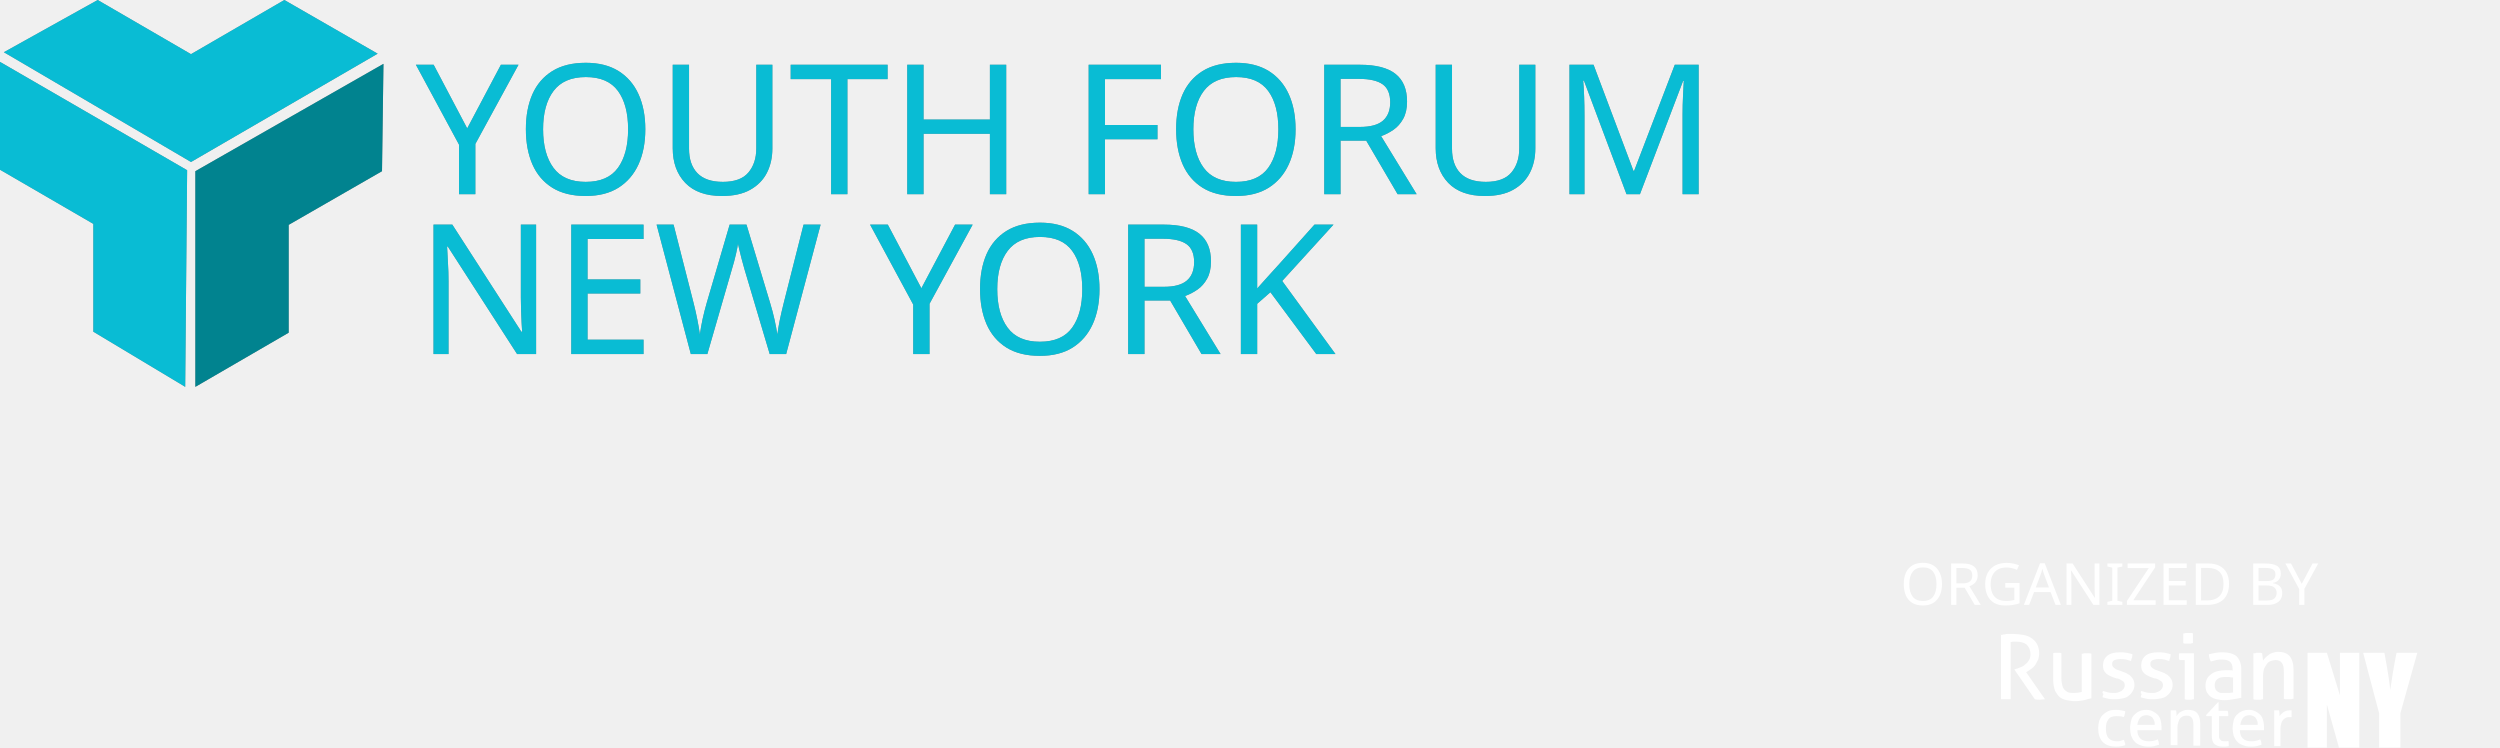
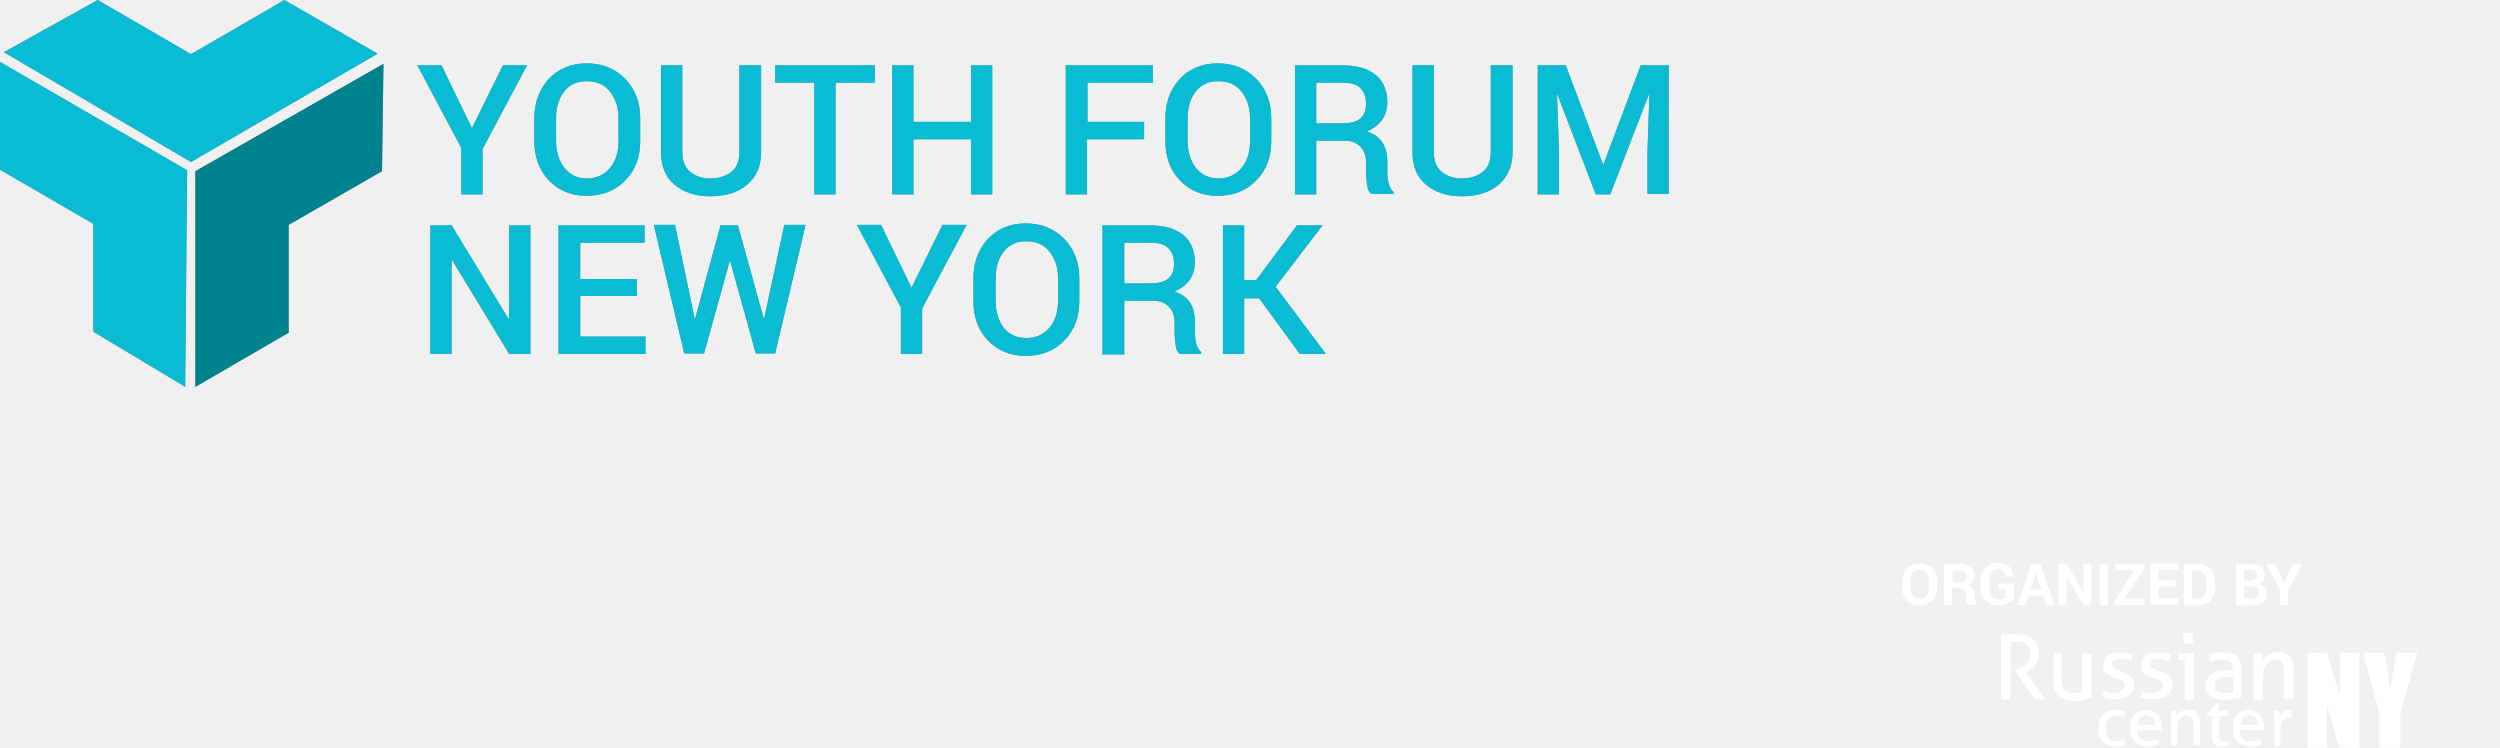
<svg xmlns="http://www.w3.org/2000/svg" version="1.1" id="Layer_1" x="0px" y="0px" viewBox="0 0 517 154.5" enable-background="new 0 0 517 154.5" xml:space="preserve">
  <g>
    <g opacity="0.5">
      <polygon fill="#333333" points="20.2,0 39.5,11.2 58.8,0 78.1,11.1 39.5,33.5 0.8,10.8   " />
    </g>
    <g>
      <polygon fill="#09BCD4" points="20.2,0 39.5,11.2 58.8,0 78.1,11.1 39.5,33.5 0.8,10.8   " />
    </g>
  </g>
  <g>
    <g opacity="0.5">
      <polygon fill="#333333" points="79,35.4 59.7,46.5 59.7,68.8 40.4,80 40.4,35.4 79.3,13.2   " />
    </g>
    <g>
      <polygon fill="#01838F" points="79,35.4 59.7,46.5 59.7,68.8 40.4,80 40.4,35.4 79.3,13.2   " />
    </g>
  </g>
  <g>
    <g opacity="0.5">
      <polygon fill="#333333" points="19.3,68.6 19.3,46.3 0,35.1 0,12.8 38.7,35.2 38.3,80   " />
    </g>
    <g>
      <polygon fill="#09BCD4" points="19.3,68.6 19.3,46.3 0,35.1 0,12.8 38.7,35.2 38.3,80   " />
    </g>
  </g>
  <g>
    <g opacity="0.5">
-       <text transform="matrix(1 0 0 1 86.0083 73.2168)" fill="#333333" font-family="'Roboto-Medium'" font-size="37.479px">NEW YORK</text>
+       <path fill="#333333" d="M109.7,73.2h-4.4L93.5,53.8l-0.1,0v19.4h-4.4V46.6h4.4L105.2,66l0.1,0V46.6h4.4V73.2z" />
+       <path fill="#333333" d="M131.7,61.2H120v8.4h13.5v3.6h-18V46.6h17.8v3.6H120v7.5h11.7V61.2z" />
+       <path fill="#333333" d="M143.7,66.1L143.7,66.1L143.7,66.1l5.3-19.5h3.6l5.4,19.5l0,0.1l0-0.2l4.2-19.5h4.4l-6.3,26.6h-4    l-5.3-19.1h-0.1l-5.3,19.1h-4.1l-6.3-26.6h4.4L143.7,66.1z" />
+       <path fill="#333333" d="M188.5,59.5l6.4-13h5l-9.2,17.3v9.4h-4.4v-9.6l-9.1-17.1h5L188.5,59.5z" />
+       <path fill="#333333" d="M223.2,62.3c0,3.3-1,6-3.1,8.1c-2,2.1-4.7,3.2-8,3.2c-3.2,0-5.8-1.1-7.8-3.2c-2-2.1-3-4.8-3-8.1v-4.8    c0-3.2,1-5.9,3-8.1c2-2.1,4.6-3.2,7.8-3.2c3.3,0,5.9,1.1,8,3.2c2,2.1,3.1,4.8,3.1,8.1V62.3z M218.8,57.5c0-2.2-0.6-4-1.8-5.5    s-2.8-2.1-4.8-2.1c-2,0-3.5,0.7-4.6,2.1s-1.7,3.3-1.7,5.5v4.8c0,2.2,0.6,4.1,1.7,5.5s2.7,2.1,4.6,2.1c2,0,3.6-0.7,4.8-2.1    c1.2-1.4,1.8-3.3,1.8-5.5V57.5z" />
+       <path fill="#333333" d="M232.5,62.2v11.1H228V46.6h9.8c3,0,5.3,0.7,6.9,2c1.6,1.3,2.4,3.3,2.4,5.7c0,1.4-0.4,2.6-1.1,3.6    s-1.8,1.8-3.1,2.4c1.5,0.5,2.6,1.3,3.2,2.3c0.7,1.1,1,2.4,1,4v2.2c0,0.8,0.1,1.5,0.3,2.3c0.2,0.7,0.5,1.3,1,1.7v0.4H244    c-0.5-0.4-0.8-1-0.9-1.9c-0.1-0.9-0.2-1.7-0.2-2.5v-2.1c0-1.4-0.4-2.5-1.2-3.3c-0.8-0.8-1.9-1.2-3.2-1.2H232.5z M232.5,58.6h5.2    c1.8,0,3.1-0.3,3.9-1s1.2-1.7,1.2-3.1c0-1.3-0.4-2.4-1.2-3.2c-0.8-0.8-2-1.1-3.7-1.1h-5.4V58.6z" />
+       <path fill="#333333" d="M260.4,61.7h-3.1v11.5h-4.4V46.6h4.4v11.3h2.5l8.4-11.3h5.3l-9.7,12.7l10.4,13.9h-5.4L260.4,61.7z" />
    </g>
    <g>
-       <text transform="matrix(1 0 0 1 86.0083 73.2168)" fill="#09BCD4" font-family="'Roboto-Medium'" font-size="37.479px">NEW YORK</text>
+       <g>
+         <path fill="#09BCD4" d="M109.7,73.2h-4.4L93.5,53.8l-0.1,0v19.4h-4.4V46.6h4.4L105.2,66l0.1,0V46.6h4.4V73.2z" />
+         <path fill="#09BCD4" d="M131.7,61.2H120v8.4h13.5v3.6h-18V46.6h17.8v3.6H120v7.5h11.7V61.2z" />
+         <path fill="#09BCD4" d="M143.7,66.1L143.7,66.1L143.7,66.1l5.3-19.5h3.6l5.4,19.5l0,0.1l0-0.2l4.2-19.5h4.4l-6.3,26.6h-4     l-5.3-19.1h-0.1l-5.3,19.1h-4.1l-6.3-26.6h4.4L143.7,66.1z" />
+         <path fill="#09BCD4" d="M188.5,59.5l6.4-13h5l-9.2,17.3v9.4h-4.4v-9.6l-9.1-17.1h5L188.5,59.5z" />
+         <path fill="#09BCD4" d="M223.2,62.3c0,3.3-1,6-3.1,8.1c-2,2.1-4.7,3.2-8,3.2c-3.2,0-5.8-1.1-7.8-3.2c-2-2.1-3-4.8-3-8.1v-4.8     c0-3.2,1-5.9,3-8.1c2-2.1,4.6-3.2,7.8-3.2c3.3,0,5.9,1.1,8,3.2c2,2.1,3.1,4.8,3.1,8.1V62.3z M218.8,57.5c0-2.2-0.6-4-1.8-5.5     s-2.8-2.1-4.8-2.1c-2,0-3.5,0.7-4.6,2.1s-1.7,3.3-1.7,5.5v4.8c0,2.2,0.6,4.1,1.7,5.5s2.7,2.1,4.6,2.1c2,0,3.6-0.7,4.8-2.1     c1.2-1.4,1.8-3.3,1.8-5.5V57.5z" />
+         <path fill="#09BCD4" d="M232.5,62.2v11.1H228V46.6h9.8c3,0,5.3,0.7,6.9,2c1.6,1.3,2.4,3.3,2.4,5.7c0,1.4-0.4,2.6-1.1,3.6     s-1.8,1.8-3.1,2.4c1.5,0.5,2.6,1.3,3.2,2.3c0.7,1.1,1,2.4,1,4v2.2c0,0.8,0.1,1.5,0.3,2.3c0.2,0.7,0.5,1.3,1,1.7v0.4H244     c-0.5-0.4-0.8-1-0.9-1.9c-0.1-0.9-0.2-1.7-0.2-2.5v-2.1c0-1.4-0.4-2.5-1.2-3.3c-0.8-0.8-1.9-1.2-3.2-1.2H232.5z M232.5,58.6h5.2     c1.8,0,3.1-0.3,3.9-1s1.2-1.7,1.2-3.1c0-1.3-0.4-2.4-1.2-3.2c-0.8-0.8-2-1.1-3.7-1.1h-5.4V58.6z" />
+         <path fill="#09BCD4" d="M260.4,61.7h-3.1v11.5h-4.4V46.6h4.4v11.3h2.5l8.4-11.3h5.3l-9.7,12.7l10.4,13.9h-5.4L260.4,61.7z" />
+       </g>
    </g>
  </g>
  <g>
    <g opacity="0.5">
-       <text transform="matrix(1 0 0 1 86.0086 40.1571)" fill="#333333" font-family="'Roboto-Medium'" font-size="37.479px">YOUTH FORUM</text>
+       <path fill="#333333" d="M97.6,26.5l6.4-13h5l-9.2,17.3v9.4h-4.4v-9.6l-9.1-17.1h5L97.6,26.5z" />
+       <path fill="#333333" d="M132.4,29.2c0,3.3-1,6-3.1,8.1c-2,2.1-4.7,3.2-8,3.2c-3.2,0-5.8-1.1-7.8-3.2s-3-4.8-3-8.1v-4.8    c0-3.2,1-5.9,3-8.1c2-2.1,4.6-3.2,7.8-3.2c3.3,0,5.9,1.1,8,3.2c2,2.1,3.1,4.8,3.1,8.1V29.2z M127.9,24.4c0-2.2-0.6-4-1.8-5.5    s-2.8-2.1-4.8-2.1c-2,0-3.5,0.7-4.6,2.1c-1.1,1.4-1.7,3.3-1.7,5.5v4.8c0,2.2,0.6,4.1,1.7,5.5c1.1,1.4,2.7,2.2,4.6,2.2    c2,0,3.6-0.7,4.8-2.1c1.2-1.4,1.8-3.3,1.8-5.5V24.4z" />
+       <path fill="#333333" d="M157.4,13.5v17.9c0,3-1,5.2-2.9,6.8s-4.4,2.4-7.6,2.4c-3,0-5.5-0.8-7.4-2.4c-1.9-1.6-2.8-3.8-2.8-6.8V13.5    h4.4v17.8c0,1.9,0.5,3.3,1.6,4.2c1,0.9,2.5,1.4,4.2,1.4c1.8,0,3.3-0.5,4.4-1.4c1.1-0.9,1.6-2.3,1.6-4.2V13.5H157.4z" />
+       <path fill="#333333" d="M180.9,17.1h-8.1v23.1h-4.4V17.1h-8.1v-3.6h20.6V17.1z" />
+       <path fill="#333333" d="M205.2,40.2h-4.4V28.8h-11.9v11.4h-4.4V13.5h4.4v11.7h11.9V13.5h4.4V40.2z" />
+       <path fill="#333333" d="M236.5,28.8h-11.7v11.4h-4.4V13.5h18v3.6h-13.5v8.1h11.7V28.8z" />
+       <path fill="#333333" d="M262.9,29.2c0,3.3-1,6-3.1,8.1c-2,2.1-4.7,3.2-8,3.2c-3.2,0-5.8-1.1-7.8-3.2s-3-4.8-3-8.1v-4.8    c0-3.2,1-5.9,3-8.1c2-2.1,4.6-3.2,7.8-3.2c3.3,0,5.9,1.1,8,3.2c2,2.1,3.1,4.8,3.1,8.1V29.2z M258.5,24.4c0-2.2-0.6-4-1.8-5.5    s-2.8-2.1-4.8-2.1c-2,0-3.5,0.7-4.6,2.1s-1.7,3.3-1.7,5.5v4.8c0,2.2,0.6,4.1,1.7,5.5s2.7,2.2,4.6,2.2c2,0,3.6-0.7,4.8-2.1    c1.2-1.4,1.8-3.3,1.8-5.5V24.4z" />
+       <path fill="#333333" d="M272.2,29.1v11.1h-4.4V13.5h9.8c3,0,5.3,0.7,6.9,2c1.6,1.3,2.4,3.3,2.4,5.7c0,1.4-0.4,2.6-1.1,3.6    s-1.8,1.8-3.1,2.4c1.5,0.5,2.6,1.3,3.2,2.3c0.7,1.1,1,2.4,1,4v2.2c0,0.8,0.1,1.5,0.3,2.3c0.2,0.7,0.5,1.3,1,1.7v0.4h-4.6    c-0.5-0.4-0.8-1-0.9-1.9c-0.1-0.9-0.2-1.7-0.2-2.5v-2.1c0-1.4-0.4-2.5-1.2-3.3c-0.8-0.8-1.9-1.2-3.2-1.2H272.2z M272.2,25.5h5.2    c1.8,0,3.1-0.3,3.9-1s1.2-1.7,1.2-3.1c0-1.3-0.4-2.4-1.2-3.2c-0.8-0.8-2-1.1-3.7-1.1h-5.4V25.5z" />
+       <path fill="#333333" d="M312.8,13.5v17.9c0,3-1,5.2-2.9,6.8s-4.4,2.4-7.6,2.4c-3,0-5.5-0.8-7.4-2.4c-1.9-1.6-2.8-3.8-2.8-6.8V13.5    h4.4v17.8c0,1.9,0.5,3.3,1.6,4.2c1,0.9,2.5,1.4,4.2,1.4c1.8,0,3.3-0.5,4.4-1.4c1.1-0.9,1.6-2.3,1.6-4.2V13.5H312.8z" />
+       <path fill="#333333" d="M323.8,13.5l7.7,20.5h0.1l7.7-20.5h5.8v26.6h-4.4v-9.1l0.4-11.5l-0.1,0L333,40.2h-3l-7.9-20.6l-0.1,0    l0.4,11.5v9.1h-4.4V13.5H323.8z" />
    </g>
    <g>
-       <text transform="matrix(1 0 0 1 86.0086 40.1571)" fill="#09BCD4" font-family="'Roboto-Medium'" font-size="37.479px">YOUTH FORUM</text>
+       <g>
+         <path fill="#09BCD4" d="M97.6,26.5l6.4-13h5l-9.2,17.3v9.4h-4.4v-9.6l-9.1-17.1h5L97.6,26.5z" />
+         <path fill="#09BCD4" d="M132.4,29.2c0,3.3-1,6-3.1,8.1c-2,2.1-4.7,3.2-8,3.2c-3.2,0-5.8-1.1-7.8-3.2s-3-4.8-3-8.1v-4.8     c0-3.2,1-5.9,3-8.1c2-2.1,4.6-3.2,7.8-3.2c3.3,0,5.9,1.1,8,3.2c2,2.1,3.1,4.8,3.1,8.1V29.2z M127.9,24.4c0-2.2-0.6-4-1.8-5.5     s-2.8-2.1-4.8-2.1c-2,0-3.5,0.7-4.6,2.1c-1.1,1.4-1.7,3.3-1.7,5.5v4.8c0,2.2,0.6,4.1,1.7,5.5c1.1,1.4,2.7,2.2,4.6,2.2     c2,0,3.6-0.7,4.8-2.1c1.2-1.4,1.8-3.3,1.8-5.5V24.4z" />
+         <path fill="#09BCD4" d="M157.4,13.5v17.9c0,3-1,5.2-2.9,6.8s-4.4,2.4-7.6,2.4c-3,0-5.5-0.8-7.4-2.4c-1.9-1.6-2.8-3.8-2.8-6.8     V13.5h4.4v17.8c0,1.9,0.5,3.3,1.6,4.2c1,0.9,2.5,1.4,4.2,1.4c1.8,0,3.3-0.5,4.4-1.4c1.1-0.9,1.6-2.3,1.6-4.2V13.5H157.4z" />
+         <path fill="#09BCD4" d="M180.9,17.1h-8.1v23.1h-4.4V17.1h-8.1v-3.6h20.6V17.1z" />
+         <path fill="#09BCD4" d="M205.2,40.2h-4.4V28.8h-11.9v11.4h-4.4V13.5h4.4v11.7h11.9V13.5h4.4V40.2z" />
+         <path fill="#09BCD4" d="M236.5,28.8h-11.7v11.4h-4.4V13.5h18v3.6h-13.5v8.1h11.7V28.8z" />
+         <path fill="#09BCD4" d="M262.9,29.2c0,3.3-1,6-3.1,8.1c-2,2.1-4.7,3.2-8,3.2c-3.2,0-5.8-1.1-7.8-3.2s-3-4.8-3-8.1v-4.8     c0-3.2,1-5.9,3-8.1c2-2.1,4.6-3.2,7.8-3.2c3.3,0,5.9,1.1,8,3.2c2,2.1,3.1,4.8,3.1,8.1V29.2z M258.5,24.4c0-2.2-0.6-4-1.8-5.5     s-2.8-2.1-4.8-2.1c-2,0-3.5,0.7-4.6,2.1s-1.7,3.3-1.7,5.5v4.8c0,2.2,0.6,4.1,1.7,5.5s2.7,2.2,4.6,2.2c2,0,3.6-0.7,4.8-2.1     c1.2-1.4,1.8-3.3,1.8-5.5V24.4z" />
+         <path fill="#09BCD4" d="M272.2,29.1v11.1h-4.4V13.5h9.8c3,0,5.3,0.7,6.9,2c1.6,1.3,2.4,3.3,2.4,5.7c0,1.4-0.4,2.6-1.1,3.6     s-1.8,1.8-3.1,2.4c1.5,0.5,2.6,1.3,3.2,2.3c0.7,1.1,1,2.4,1,4v2.2c0,0.8,0.1,1.5,0.3,2.3c0.2,0.7,0.5,1.3,1,1.7v0.4h-4.6     c-0.5-0.4-0.8-1-0.9-1.9c-0.1-0.9-0.2-1.7-0.2-2.5v-2.1c0-1.4-0.4-2.5-1.2-3.3c-0.8-0.8-1.9-1.2-3.2-1.2H272.2z M272.2,25.5h5.2     c1.8,0,3.1-0.3,3.9-1s1.2-1.7,1.2-3.1c0-1.3-0.4-2.4-1.2-3.2c-0.8-0.8-2-1.1-3.7-1.1h-5.4V25.5z" />
+         <path fill="#09BCD4" d="M312.8,13.5v17.9c0,3-1,5.2-2.9,6.8s-4.4,2.4-7.6,2.4c-3,0-5.5-0.8-7.4-2.4c-1.9-1.6-2.8-3.8-2.8-6.8     V13.5h4.4v17.8c0,1.9,0.5,3.3,1.6,4.2c1,0.9,2.5,1.4,4.2,1.4c1.8,0,3.3-0.5,4.4-1.4c1.1-0.9,1.6-2.3,1.6-4.2V13.5H312.8z" />
+         <path fill="#09BCD4" d="M323.8,13.5l7.7,20.5h0.1l7.7-20.5h5.8v26.6h-4.4v-9.1l0.4-11.5l-0.1,0L333,40.2h-3l-7.9-20.6l-0.1,0     l0.4,11.5v9.1h-4.4V13.5H323.8z" />
+       </g>
    </g>
  </g>
-   <text transform="matrix(1 0 0 1 392.9668 125.0909)" fill="#FFFFFF" font-family="'Roboto-Bold'" font-size="12px">ORGANIZED BY</text>
+   <g>
+     <path fill="#FFFFFF" d="M400.6,121.6c0,1-0.3,1.9-1,2.6s-1.5,1-2.6,1c-1.1,0-1.9-0.3-2.6-1s-1-1.5-1-2.6v-1.5c0-1,0.3-1.9,1-2.6   s1.5-1,2.6-1c1.1,0,1.9,0.3,2.6,1s1,1.5,1,2.6V121.6z M398.9,120c0-0.7-0.2-1.2-0.5-1.6s-0.8-0.6-1.4-0.6s-1,0.2-1.4,0.6   s-0.5,1-0.5,1.6v1.5c0,0.7,0.2,1.2,0.5,1.7s0.8,0.6,1.4,0.6c0.6,0,1-0.2,1.4-0.6s0.5-1,0.5-1.7V120z" />
+     <path fill="#FFFFFF" d="M403.7,121.7v3.4H402v-8.5h3.2c1,0,1.7,0.2,2.3,0.7s0.8,1.1,0.8,1.9c0,0.4-0.1,0.8-0.3,1.1s-0.6,0.6-1,0.8   c0.5,0.1,0.9,0.4,1.1,0.7s0.3,0.8,0.3,1.3v0.6c0,0.2,0,0.5,0.1,0.7s0.2,0.5,0.3,0.6v0.1H407c-0.2-0.1-0.3-0.3-0.3-0.6   s-0.1-0.6-0.1-0.8V123c0-0.4-0.1-0.8-0.3-1s-0.6-0.4-1-0.4H403.7z M403.7,120.4h1.5c0.5,0,0.8-0.1,1.1-0.3s0.4-0.5,0.4-0.9   c0-0.4-0.1-0.7-0.4-0.9s-0.6-0.3-1-0.3h-1.5V120.4z" />
+     <path fill="#FFFFFF" d="M416.4,123.9c-0.3,0.3-0.6,0.6-1.2,0.9s-1.2,0.4-2,0.4c-1,0-1.9-0.3-2.6-1s-1-1.5-1-2.5v-1.8   c0-1,0.3-1.9,1-2.5s1.5-1,2.5-1c1,0,1.8,0.3,2.4,0.8s0.8,1.2,0.8,2l0,0h-1.6c0-0.5-0.2-0.8-0.4-1.1s-0.6-0.4-1.1-0.4   c-0.5,0-0.9,0.2-1.3,0.6c-0.3,0.4-0.5,0.9-0.5,1.6v1.8c0,0.6,0.2,1.2,0.5,1.6c0.3,0.4,0.8,0.6,1.3,0.6c0.4,0,0.7,0,1-0.1   c0.2-0.1,0.4-0.2,0.6-0.3v-1.6h-1.5v-1.2h3.2V123.9z" />
+     <path fill="#FFFFFF" d="M422.5,123.3h-3l-0.6,1.8h-1.7l2.9-8.5h1.8l2.9,8.5h-1.7L422.5,123.3z M419.9,121.9h2.2l-1.1-3.4h0   L419.9,121.9z" />
+     <path fill="#FFFFFF" d="M432.5,125.1h-1.7l-3.4-5.8l0,0v5.8h-1.7v-8.5h1.7l3.4,5.8l0,0v-5.8h1.7V125.1z" />
+     <path fill="#FFFFFF" d="M435.9,125.1h-1.7v-8.5h1.7V125.1z" />
+     <path fill="#FFFFFF" d="M439.3,123.8h4.2v1.3h-6.2v-0.9l4.1-6.3h-4v-1.3h6.1v0.9L439.3,123.8z" />
+     <path fill="#FFFFFF" d="M449.9,121.3h-3.5v2.4h4.1v1.3h-5.8v-8.5h5.8v1.3h-4.1v2.1h3.5V121.3z" />
+     <path fill="#FFFFFF" d="M451.6,125.1v-8.5h2.9c1,0,1.9,0.3,2.6,1s1,1.5,1,2.6v1.4c0,1-0.3,1.9-1,2.6s-1.5,1-2.6,1H451.6z    M453.3,117.9v5.9h1.1c0.6,0,1.1-0.2,1.4-0.6c0.3-0.4,0.5-1,0.5-1.6v-1.4c0-0.7-0.2-1.2-0.5-1.6c-0.3-0.4-0.8-0.6-1.4-0.6H453.3z" />
+     <path fill="#FFFFFF" d="M462.4,125.1v-8.5h2.9c1,0,1.8,0.2,2.3,0.6s0.8,1,0.8,1.8c0,0.4-0.1,0.7-0.3,1.1s-0.5,0.5-0.9,0.7   c0.5,0.1,0.9,0.3,1.2,0.7s0.4,0.8,0.4,1.2c0,0.8-0.3,1.4-0.8,1.9s-1.3,0.6-2.3,0.6H462.4z M464.1,120.1h1.2c0.5,0,0.8-0.1,1.1-0.3   s0.4-0.5,0.4-0.8c0-0.4-0.1-0.7-0.4-0.9s-0.6-0.3-1.1-0.3h-1.2V120.1z M464.1,121.3v2.5h1.6c0.5,0,0.8-0.1,1-0.3   c0.2-0.2,0.4-0.5,0.4-0.9c0-0.4-0.1-0.7-0.3-1s-0.5-0.3-1-0.3H464.1z" />
+     <path fill="#FFFFFF" d="M472.3,120.5L472.3,120.5l1.9-3.9h1.9l-2.9,5.5v3h-1.7V122l-2.9-5.4h1.9L472.3,120.5z" />
+   </g>
  <g>
    <g>
      <path fill="#FFFFFF" d="M413.6,131.3c0.3,0,0.5,0,0.7-0.1c0.2,0,0.4,0,0.7-0.1c0.2,0,0.4,0,0.7,0c0.2,0,0.5,0,0.8,0    c0.6,0,1.2,0.1,1.9,0.2c0.6,0.1,1.2,0.3,1.6,0.6c0.5,0.3,0.9,0.7,1.2,1.2c0.3,0.5,0.5,1.2,0.5,2c0,0.5-0.1,0.9-0.2,1.3    c-0.2,0.4-0.4,0.7-0.6,1.1c-0.2,0.3-0.5,0.6-0.8,0.8c-0.3,0.2-0.6,0.4-0.9,0.6l-0.2,0.1l3.9,5.6c-0.3,0-0.7,0.1-1.1,0.1    c-0.3,0-0.7,0-1-0.1l-4.2-6.1v-0.1l0.1,0c0.3-0.1,0.7-0.2,1.1-0.4c0.4-0.1,0.7-0.3,1-0.6c0.3-0.2,0.6-0.5,0.8-0.9    c0.2-0.3,0.3-0.7,0.3-1.2c0-0.9-0.3-1.5-0.8-2c-0.5-0.4-1.2-0.6-2.1-0.6c-0.2,0-0.4,0-0.6,0c-0.2,0-0.4,0-0.6,0.1v11.8    c-0.1,0-0.3,0-0.5,0c-0.2,0-0.3,0-0.5,0c-0.1,0-0.3,0-0.5,0c-0.2,0-0.3,0-0.5,0V131.3z" />
      <path fill="#FFFFFF" d="M424.4,135.1c0.1,0,0.3,0,0.5-0.1c0.2,0,0.3,0,0.4,0c0.1,0,0.3,0,0.5,0c0.2,0,0.3,0,0.5,0.1v5.2    c0,0.6,0.1,1.1,0.2,1.5c0.1,0.4,0.3,0.7,0.5,0.9c0.2,0.2,0.5,0.4,0.8,0.5c0.3,0.1,0.7,0.1,1.1,0.1c0.6,0,1.2-0.1,1.6-0.2v-7.9    c0.1,0,0.3,0,0.5-0.1c0.2,0,0.3,0,0.5,0c0.1,0,0.3,0,0.5,0c0.2,0,0.3,0,0.5,0.1v9.2c-0.4,0.1-0.9,0.2-1.5,0.4    c-0.6,0.1-1.2,0.2-1.9,0.2c-0.6,0-1.2-0.1-1.7-0.2c-0.5-0.1-1-0.3-1.4-0.6c-0.4-0.3-0.7-0.8-1-1.3c-0.2-0.6-0.4-1.3-0.4-2.3V135.1    z" />
      <path fill="#FFFFFF" d="M434.9,142.9c0.3,0.1,0.7,0.2,1.1,0.3c0.4,0.1,0.8,0.1,1.2,0.1c0.3,0,0.6,0,0.8-0.1    c0.3-0.1,0.5-0.2,0.7-0.3c0.2-0.1,0.3-0.3,0.5-0.5c0.1-0.2,0.2-0.4,0.2-0.6c0-0.2,0-0.4-0.1-0.6c-0.1-0.2-0.2-0.3-0.4-0.4    c-0.2-0.1-0.3-0.2-0.5-0.3c-0.2-0.1-0.4-0.2-0.7-0.2l-0.6-0.2c-0.8-0.3-1.4-0.6-1.7-1c-0.4-0.4-0.5-0.9-0.5-1.5    c0-0.8,0.3-1.5,0.9-2c0.6-0.5,1.5-0.7,2.6-0.7c0.5,0,0.9,0,1.4,0.1c0.5,0.1,0.9,0.2,1.2,0.3c0,0.2-0.1,0.5-0.1,0.7    c-0.1,0.2-0.2,0.5-0.2,0.7c-0.3-0.1-0.6-0.2-1-0.3c-0.4-0.1-0.8-0.1-1.2-0.1c-0.5,0-0.9,0.1-1.2,0.2c-0.4,0.2-0.5,0.4-0.5,0.8    c0,0.2,0,0.4,0.1,0.5c0.1,0.1,0.2,0.3,0.4,0.4c0.1,0.1,0.3,0.2,0.5,0.3c0.2,0.1,0.4,0.1,0.6,0.2l0.8,0.3c0.3,0.1,0.6,0.2,0.8,0.4    c0.3,0.1,0.5,0.3,0.7,0.5c0.2,0.2,0.3,0.4,0.5,0.7c0.1,0.3,0.2,0.6,0.2,1c0,0.5-0.1,0.9-0.3,1.2c-0.2,0.4-0.4,0.7-0.8,1    c-0.3,0.3-0.7,0.5-1.2,0.6c-0.5,0.1-1,0.2-1.6,0.2c-0.6,0-1.1,0-1.5-0.1c-0.4-0.1-0.9-0.2-1.2-0.3c0-0.2,0.1-0.5,0.2-0.7    C434.7,143.4,434.8,143.1,434.9,142.9z" />
      <path fill="#FFFFFF" d="M442.8,142.9c0.3,0.1,0.7,0.2,1.1,0.3c0.4,0.1,0.8,0.1,1.2,0.1c0.3,0,0.6,0,0.8-0.1    c0.3-0.1,0.5-0.2,0.7-0.3c0.2-0.1,0.3-0.3,0.5-0.5c0.1-0.2,0.2-0.4,0.2-0.6c0-0.2,0-0.4-0.1-0.6c-0.1-0.2-0.2-0.3-0.4-0.4    c-0.2-0.1-0.3-0.2-0.5-0.3c-0.2-0.1-0.4-0.2-0.7-0.2l-0.6-0.2c-0.8-0.3-1.4-0.6-1.7-1c-0.4-0.4-0.5-0.9-0.5-1.5    c0-0.8,0.3-1.5,0.9-2c0.6-0.5,1.5-0.7,2.6-0.7c0.5,0,0.9,0,1.4,0.1c0.5,0.1,0.9,0.2,1.2,0.3c0,0.2-0.1,0.5-0.1,0.7    c-0.1,0.2-0.2,0.5-0.2,0.7c-0.3-0.1-0.6-0.2-1-0.3c-0.4-0.1-0.8-0.1-1.2-0.1c-0.5,0-0.9,0.1-1.2,0.2c-0.4,0.2-0.5,0.4-0.5,0.8    c0,0.2,0,0.4,0.1,0.5c0.1,0.1,0.2,0.3,0.4,0.4c0.1,0.1,0.3,0.2,0.5,0.3c0.2,0.1,0.4,0.1,0.6,0.2l0.8,0.3c0.3,0.1,0.6,0.2,0.8,0.4    c0.3,0.1,0.5,0.3,0.7,0.5c0.2,0.2,0.3,0.4,0.5,0.7c0.1,0.3,0.2,0.6,0.2,1c0,0.5-0.1,0.9-0.3,1.2c-0.2,0.4-0.4,0.7-0.8,1    c-0.3,0.3-0.7,0.5-1.2,0.6c-0.5,0.1-1,0.2-1.6,0.2c-0.6,0-1.1,0-1.5-0.1c-0.4-0.1-0.9-0.2-1.2-0.3c0-0.2,0.1-0.5,0.2-0.7    C442.6,143.4,442.7,143.1,442.8,142.9z" />
      <path fill="#FFFFFF" d="M451.9,136.5h-1.2c0-0.1,0-0.2-0.1-0.3c0-0.1,0-0.3,0-0.4c0-0.1,0-0.2,0-0.4c0-0.1,0-0.2,0.1-0.3h3v9.5    c-0.1,0-0.3,0-0.5,0.1c-0.2,0-0.3,0-0.5,0c-0.1,0-0.3,0-0.4,0c-0.2,0-0.3,0-0.5-0.1V136.5z M451.5,133c0-0.1,0-0.3,0-0.5    c0-0.2,0-0.3,0-0.5c0-0.1,0-0.3,0-0.5c0-0.2,0-0.3,0-0.5c0.2,0,0.3,0,0.5-0.1c0.2,0,0.3,0,0.5,0c0.1,0,0.3,0,0.5,0    c0.2,0,0.4,0,0.5,0.1c0,0.1,0,0.3,0,0.5c0,0.2,0,0.3,0,0.5c0,0.1,0,0.3,0,0.5c0,0.2,0,0.3,0,0.5c-0.1,0-0.3,0-0.5,0.1    c-0.2,0-0.3,0-0.5,0c-0.1,0-0.3,0-0.5,0C451.8,133.1,451.7,133.1,451.5,133z" />
      <path fill="#FFFFFF" d="M461.7,138.3c0-0.7-0.2-1.2-0.6-1.5c-0.4-0.3-0.9-0.4-1.6-0.4c-0.4,0-0.8,0-1.2,0.1    c-0.4,0.1-0.7,0.2-1.1,0.3c-0.2-0.4-0.4-0.9-0.4-1.5c0.4-0.1,0.9-0.2,1.4-0.3c0.5-0.1,1-0.1,1.5-0.1c1.2,0,2.2,0.3,2.8,0.8    c0.6,0.6,1,1.5,1,2.7v5.9c-0.4,0.1-1,0.2-1.6,0.3c-0.6,0.1-1.2,0.2-1.9,0.2c-0.6,0-1.1-0.1-1.6-0.2c-0.5-0.1-0.9-0.3-1.2-0.5    c-0.3-0.2-0.6-0.6-0.8-0.9c-0.2-0.4-0.3-0.8-0.3-1.4c0-0.5,0.1-1,0.3-1.4c0.2-0.4,0.5-0.7,0.9-1c0.4-0.3,0.8-0.5,1.3-0.6    c0.5-0.1,1-0.2,1.5-0.2c0.4,0,0.7,0,1,0c0.3,0,0.5,0,0.6,0.1V138.3z M461.7,140.1c-0.2,0-0.4,0-0.7-0.1c-0.3,0-0.5,0-0.7,0    c-0.8,0-1.3,0.1-1.7,0.4c-0.4,0.3-0.6,0.7-0.6,1.3c0,0.4,0.1,0.7,0.2,0.9c0.1,0.2,0.3,0.4,0.5,0.5c0.2,0.1,0.4,0.2,0.7,0.2    c0.2,0,0.5,0,0.7,0c0.3,0,0.6,0,0.9,0c0.3,0,0.6-0.1,0.8-0.1V140.1z" />
      <path fill="#FFFFFF" d="M466.2,135.1c0.1,0,0.3,0,0.4-0.1c0.1,0,0.3,0,0.4,0c0.1,0,0.3,0,0.4,0c0.1,0,0.2,0,0.4,0.1    c0,0.2,0.1,0.4,0.1,0.7c0,0.3,0.1,0.6,0.1,0.8c0.1-0.2,0.3-0.4,0.5-0.6c0.2-0.2,0.4-0.4,0.7-0.6c0.2-0.2,0.5-0.3,0.8-0.4    c0.3-0.1,0.7-0.2,1.1-0.2c1.1,0,1.9,0.3,2.4,0.9c0.5,0.6,0.8,1.5,0.8,2.8v6c-0.1,0-0.3,0-0.5,0.1c-0.2,0-0.3,0-0.5,0    c-0.1,0-0.3,0-0.5,0c-0.2,0-0.3,0-0.5-0.1v-5.5c0-0.9-0.1-1.5-0.4-1.9c-0.3-0.4-0.7-0.6-1.3-0.6c-0.3,0-0.7,0.1-1,0.2    c-0.3,0.1-0.6,0.3-0.8,0.6s-0.4,0.6-0.6,1c-0.1,0.4-0.2,0.9-0.2,1.5v4.8c-0.1,0-0.3,0-0.5,0.1c-0.2,0-0.3,0-0.5,0s-0.3,0-0.5,0    c-0.2,0-0.3,0-0.5-0.1V135.1z" />
    </g>
    <g>
      <path fill="#FFFFFF" d="M439.2,153c0.1,0.1,0.1,0.3,0.2,0.5c0.1,0.2,0.1,0.4,0.1,0.6c-0.6,0.2-1.2,0.3-1.9,0.3    c-1.2,0-2.1-0.3-2.8-1c-0.6-0.7-0.9-1.6-0.9-2.8c0-0.5,0.1-1,0.2-1.5c0.2-0.5,0.4-0.9,0.7-1.2c0.3-0.3,0.7-0.6,1.1-0.8    c0.4-0.2,1-0.3,1.6-0.3c0.4,0,0.8,0,1.1,0.1c0.3,0,0.6,0.1,0.9,0.2c0,0.2,0,0.3-0.1,0.6c0,0.2-0.1,0.4-0.2,0.6    c-0.5-0.2-1-0.2-1.6-0.2c-0.7,0-1.3,0.2-1.6,0.7c-0.4,0.5-0.5,1.1-0.5,1.9c0,0.9,0.2,1.6,0.6,2c0.4,0.4,1,0.6,1.7,0.6    c0.3,0,0.5,0,0.8-0.1C438.7,153.1,439,153.1,439.2,153z" />
      <path fill="#FFFFFF" d="M442,150.9c0,0.8,0.2,1.4,0.6,1.8c0.4,0.4,1,0.6,1.7,0.6c0.7,0,1.3-0.1,1.9-0.4c0.1,0.1,0.1,0.3,0.2,0.5    c0,0.2,0.1,0.4,0.1,0.6c-0.3,0.1-0.7,0.2-1,0.3c-0.4,0.1-0.8,0.1-1.2,0.1c-0.7,0-1.2-0.1-1.7-0.3c-0.5-0.2-0.9-0.4-1.2-0.8    c-0.3-0.3-0.5-0.7-0.7-1.2c-0.1-0.5-0.2-1-0.2-1.5c0-0.5,0.1-1,0.2-1.5c0.1-0.5,0.3-0.9,0.6-1.2c0.3-0.3,0.6-0.6,1.1-0.8    c0.4-0.2,0.9-0.3,1.5-0.3c0.5,0,0.9,0.1,1.3,0.3c0.4,0.2,0.7,0.4,1,0.7c0.3,0.3,0.5,0.7,0.6,1.1c0.1,0.4,0.2,0.9,0.2,1.3    c0,0.1,0,0.3,0,0.4c0,0.1,0,0.3,0,0.4H442z M445.6,149.9c0-0.3,0-0.5-0.1-0.8c-0.1-0.2-0.2-0.5-0.3-0.6c-0.1-0.2-0.3-0.3-0.5-0.4    c-0.2-0.1-0.5-0.2-0.8-0.2c-0.6,0-1,0.2-1.3,0.5c-0.3,0.4-0.5,0.8-0.6,1.5H445.6z" />
      <path fill="#FFFFFF" d="M448.8,146.9c0.1,0,0.2,0,0.3,0c0.1,0,0.2,0,0.3,0c0.1,0,0.2,0,0.3,0c0.1,0,0.2,0,0.3,0    c0,0.1,0.1,0.3,0.1,0.6c0,0.2,0,0.4,0,0.6c0.1-0.2,0.2-0.3,0.4-0.5c0.1-0.2,0.3-0.3,0.5-0.4c0.2-0.1,0.4-0.2,0.7-0.3    c0.2-0.1,0.5-0.1,0.8-0.1c0.8,0,1.5,0.2,1.9,0.7c0.4,0.5,0.6,1.2,0.6,2.1v4.6c-0.1,0-0.2,0-0.4,0c-0.1,0-0.3,0-0.4,0    c-0.1,0-0.2,0-0.3,0c-0.1,0-0.2,0-0.3,0V150c0-0.7-0.1-1.2-0.3-1.5c-0.2-0.3-0.5-0.5-1-0.5c-0.3,0-0.5,0-0.8,0.1    c-0.2,0.1-0.4,0.2-0.6,0.4c-0.2,0.2-0.3,0.5-0.4,0.8c-0.1,0.3-0.2,0.7-0.2,1.1v3.7c-0.1,0-0.2,0-0.3,0c-0.1,0-0.2,0-0.3,0    c-0.1,0-0.2,0-0.4,0c-0.1,0-0.3,0-0.4,0V146.9z" />
      <path fill="#FFFFFF" d="M457.4,148.1h-1.1l-0.1-0.2l2.5-2.7h0.1v1.8h1.9c0,0.2,0.1,0.3,0.1,0.5c0,0.1,0,0.2,0,0.3    c0,0.1,0,0.2,0,0.3h-1.9v3.3c0,0.4,0,0.7,0,1c0,0.2,0.1,0.4,0.2,0.5c0.1,0.1,0.2,0.2,0.3,0.3c0.1,0,0.3,0.1,0.5,0.1    c0.2,0,0.3,0,0.5,0c0.1,0,0.3,0,0.4-0.1c0.1,0.2,0.1,0.4,0.1,0.6c0,0.2,0,0.4,0,0.5c-0.2,0-0.4,0.1-0.6,0.1c-0.2,0-0.4,0-0.7,0    c-0.7,0-1.2-0.2-1.6-0.5c-0.4-0.3-0.6-0.9-0.6-1.7V148.1z" />
      <path fill="#FFFFFF" d="M463.2,150.9c0,0.8,0.2,1.4,0.6,1.8c0.4,0.4,1,0.6,1.7,0.6c0.7,0,1.3-0.1,1.9-0.4c0.1,0.1,0.1,0.3,0.2,0.5    c0,0.2,0.1,0.4,0.1,0.6c-0.3,0.1-0.7,0.2-1,0.3c-0.4,0.1-0.8,0.1-1.2,0.1c-0.7,0-1.2-0.1-1.7-0.3c-0.5-0.2-0.9-0.4-1.2-0.8    c-0.3-0.3-0.5-0.7-0.7-1.2c-0.1-0.5-0.2-1-0.2-1.5c0-0.5,0.1-1,0.2-1.5c0.1-0.5,0.3-0.9,0.6-1.2c0.3-0.3,0.6-0.6,1.1-0.8    c0.4-0.2,0.9-0.3,1.5-0.3c0.5,0,0.9,0.1,1.3,0.3c0.4,0.2,0.7,0.4,1,0.7c0.3,0.3,0.5,0.7,0.6,1.1c0.1,0.4,0.2,0.9,0.2,1.3    c0,0.1,0,0.3,0,0.4c0,0.1,0,0.3,0,0.4H463.2z M466.9,149.9c0-0.3,0-0.5-0.1-0.8c-0.1-0.2-0.2-0.5-0.3-0.6    c-0.1-0.2-0.3-0.3-0.5-0.4c-0.2-0.1-0.5-0.2-0.8-0.2c-0.6,0-1,0.2-1.3,0.5c-0.3,0.4-0.5,0.8-0.6,1.5H466.9z" />
      <path fill="#FFFFFF" d="M470.1,146.9c0.1,0,0.2,0,0.3,0c0.1,0,0.2,0,0.3,0c0.1,0,0.2,0,0.3,0c0.1,0,0.2,0,0.3,0    c0,0.1,0.1,0.3,0.1,0.6c0,0.2,0,0.4,0,0.6c0.2-0.3,0.5-0.6,0.8-0.8c0.3-0.2,0.7-0.4,1.3-0.4c0.1,0,0.2,0,0.2,0c0.1,0,0.1,0,0.2,0    c0,0.1,0,0.2,0,0.3c0,0.1,0,0.2,0,0.3c0,0.1,0,0.2,0,0.4c0,0.1,0,0.2,0,0.4c-0.1,0-0.2,0-0.2,0c-0.1,0-0.1,0-0.2,0    c-0.3,0-0.5,0-0.7,0.1c-0.2,0.1-0.4,0.2-0.6,0.4c-0.2,0.2-0.3,0.4-0.4,0.7c-0.1,0.3-0.2,0.7-0.2,1.2v3.6c-0.1,0-0.2,0-0.3,0    c-0.1,0-0.2,0-0.3,0c-0.1,0-0.2,0-0.3,0c-0.1,0-0.2,0-0.4,0V146.9z" />
    </g>
    <g>
      <path fill="#FFFFFF" d="M487.9,135v19.6h-4.2l-2.5-8.9v8.9h-4V135h4l2.7,8.8V135H487.9z" />
      <path fill="#FFFFFF" d="M499.9,135l-3.5,12.5v7.1h-4.4v-7.1l-3.3-12.5h4.4c0.7,3.8,1.1,6.4,1.2,7.7c0.3-2.1,0.7-4.7,1.3-7.7H499.9    z" />
    </g>
  </g>
</svg>
